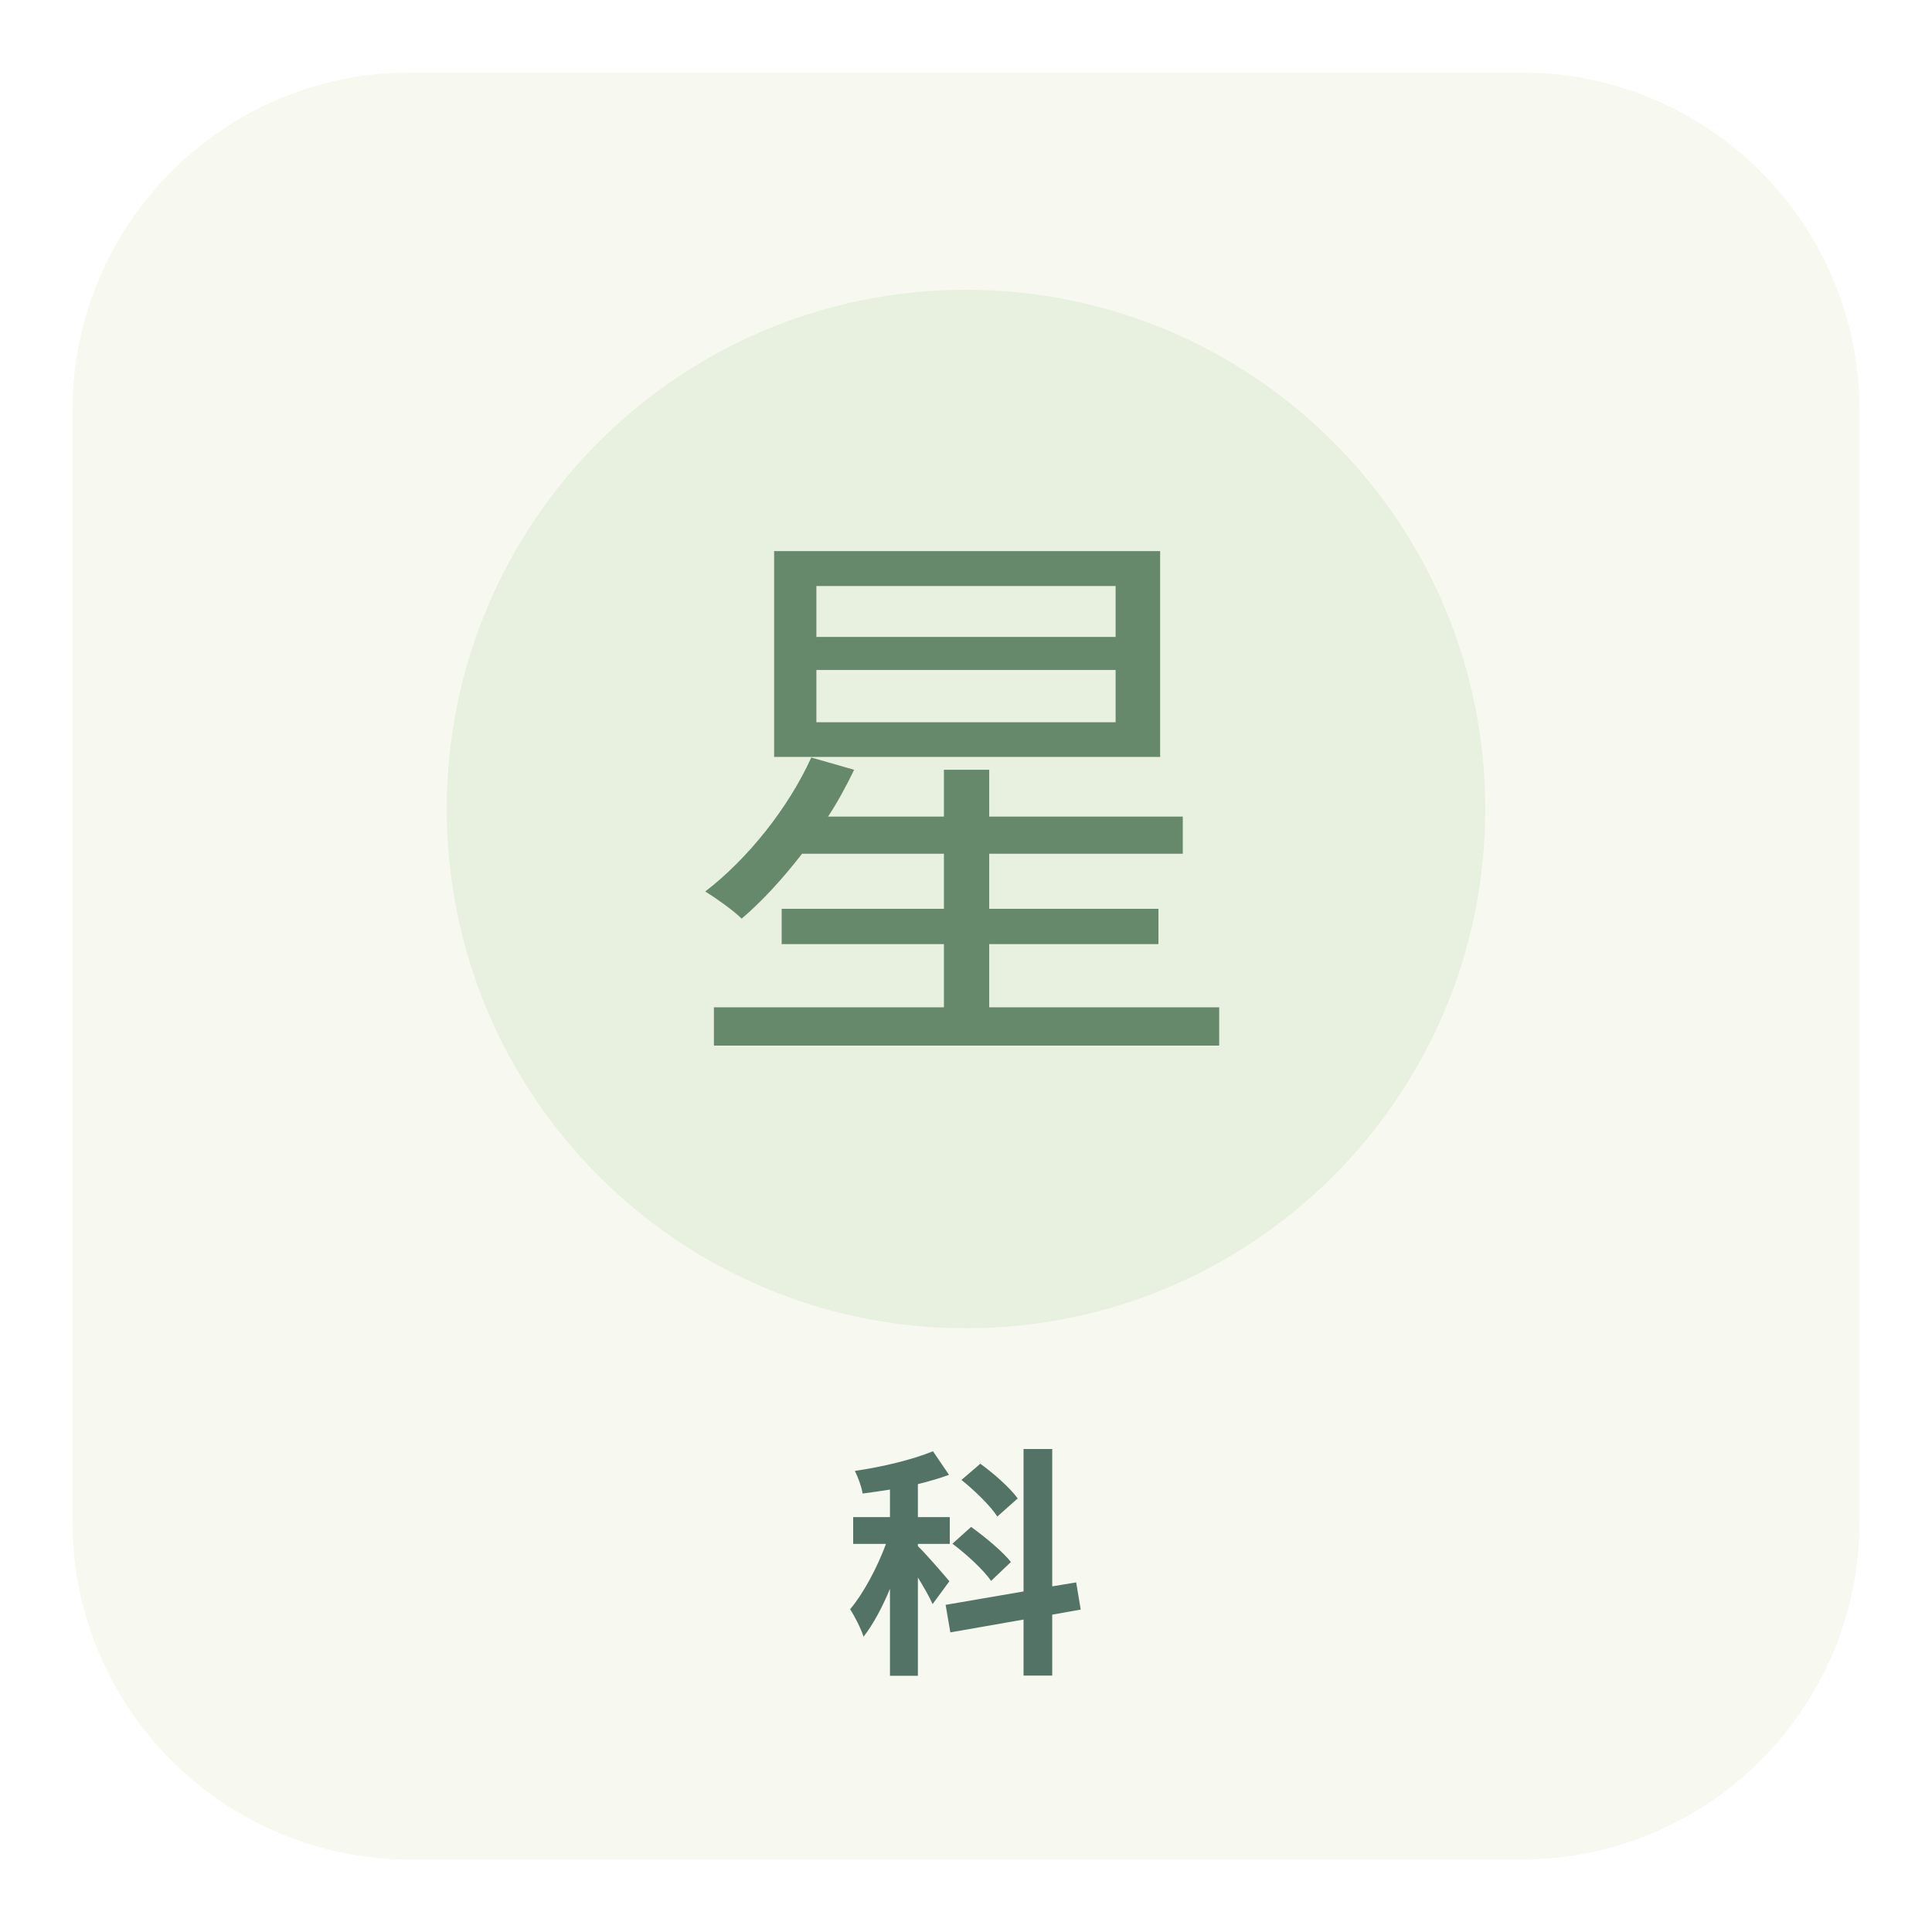
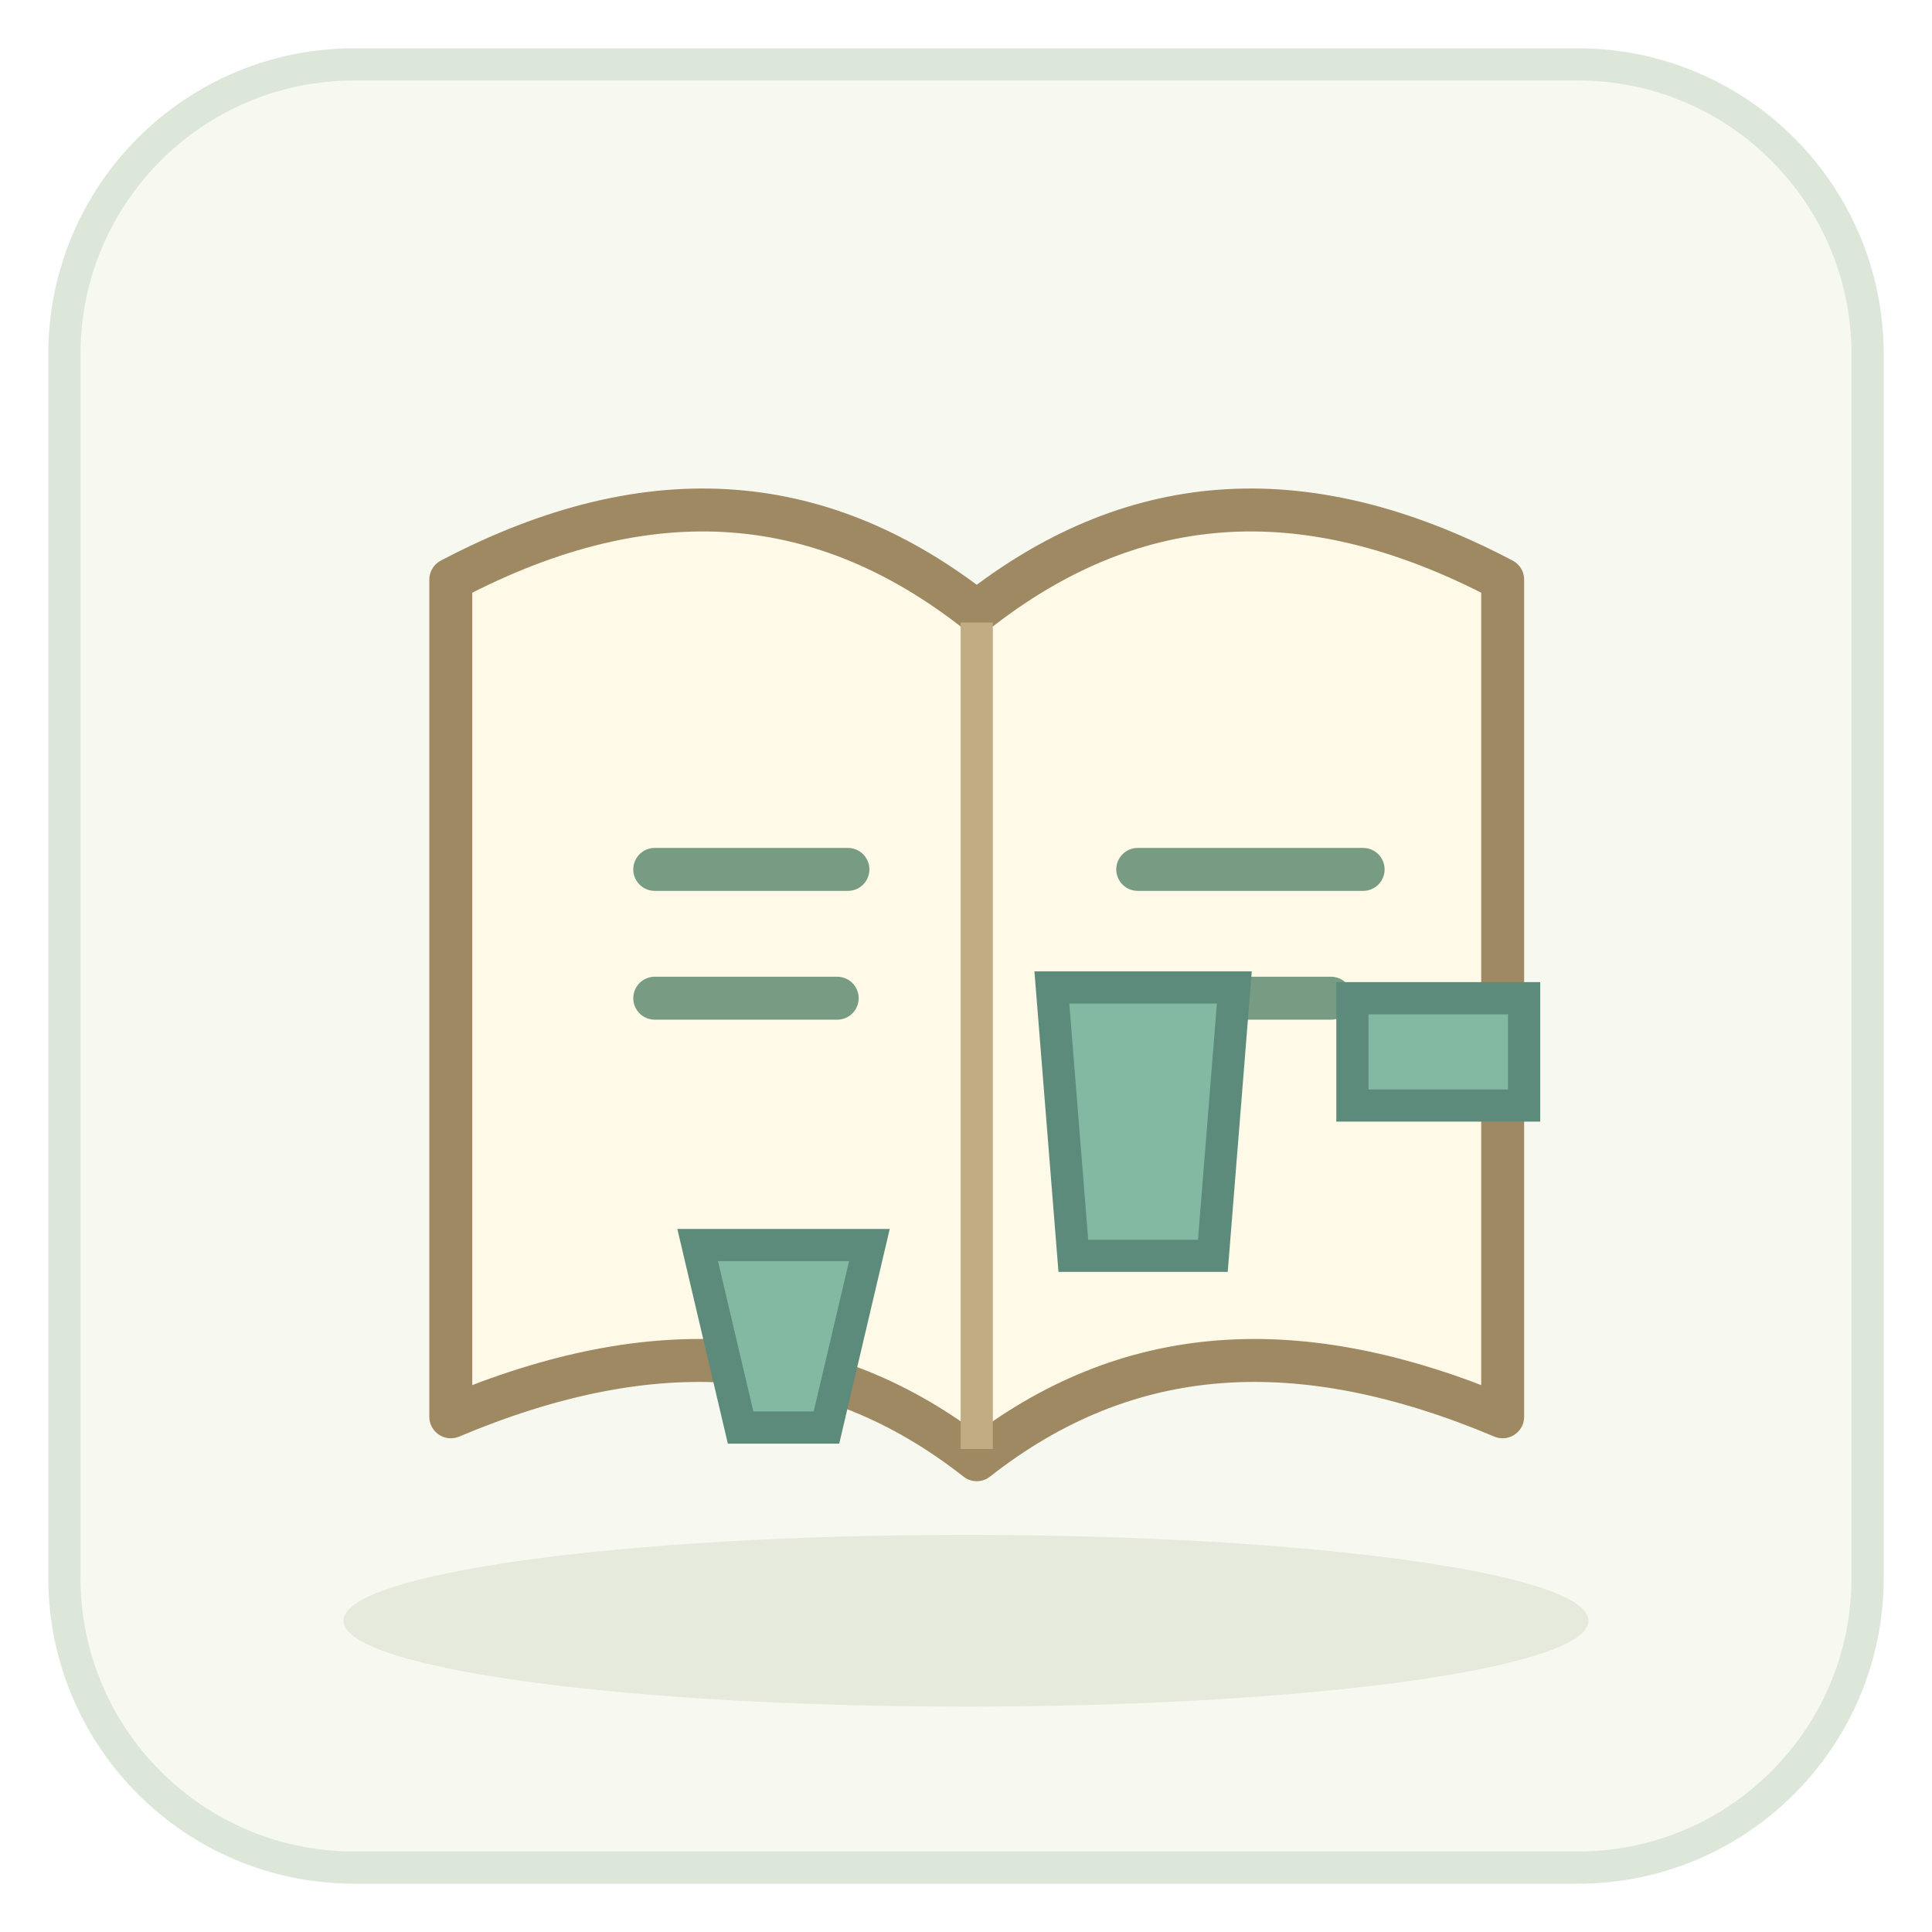
- <svg xmlns="http://www.w3.org/2000/svg" viewBox="0 0 160 160" role="img">
-   <rect x="6" y="6" width="148" height="148" rx="28" fill="#f7f8ef" />
-   <circle cx="80" cy="67" r="43" fill="#e8f0df" />
-   <text x="80" y="84" text-anchor="middle" font-size="48" font-family="sans-serif" fill="#66886b">星</text>
-   <text x="80" y="137" text-anchor="middle" font-size="20" font-weight="700" font-family="sans-serif" fill="#527366">科</text>
+ <svg xmlns="http://www.w3.org/2000/svg" viewBox="0 0 180 180">
+   <rect x="6" y="6" width="168" height="168" rx="27" fill="#f7f8f0" stroke="#dce7d9" stroke-width="3" />
+   <ellipse cx="90" cy="151" rx="58" ry="8" fill="#e5eadc" />
+   <path d="M42 54c19-10 35-8 49 3 14-11 30-13 49-3v78c-19-8-35-7-49 4-14-11-30-12-49-4Z" fill="#fff9e8" stroke="#9e8962" stroke-width="4" stroke-linejoin="round" />
+   <path d="M91 58v77" stroke="#c0ad83" stroke-width="3" />
+   <path d="M61 81h18m-18 12h17m28-12h21m-21 12h18" stroke="#789b83" stroke-width="4" stroke-linecap="round" />
+   <path d="M65 116h16l-4 17H69Zm33-24h17l-2 25H100Zm28 1h16v10h-16Z" fill="#83b8a3" stroke="#5c8b7c" stroke-width="3" />
</svg>
